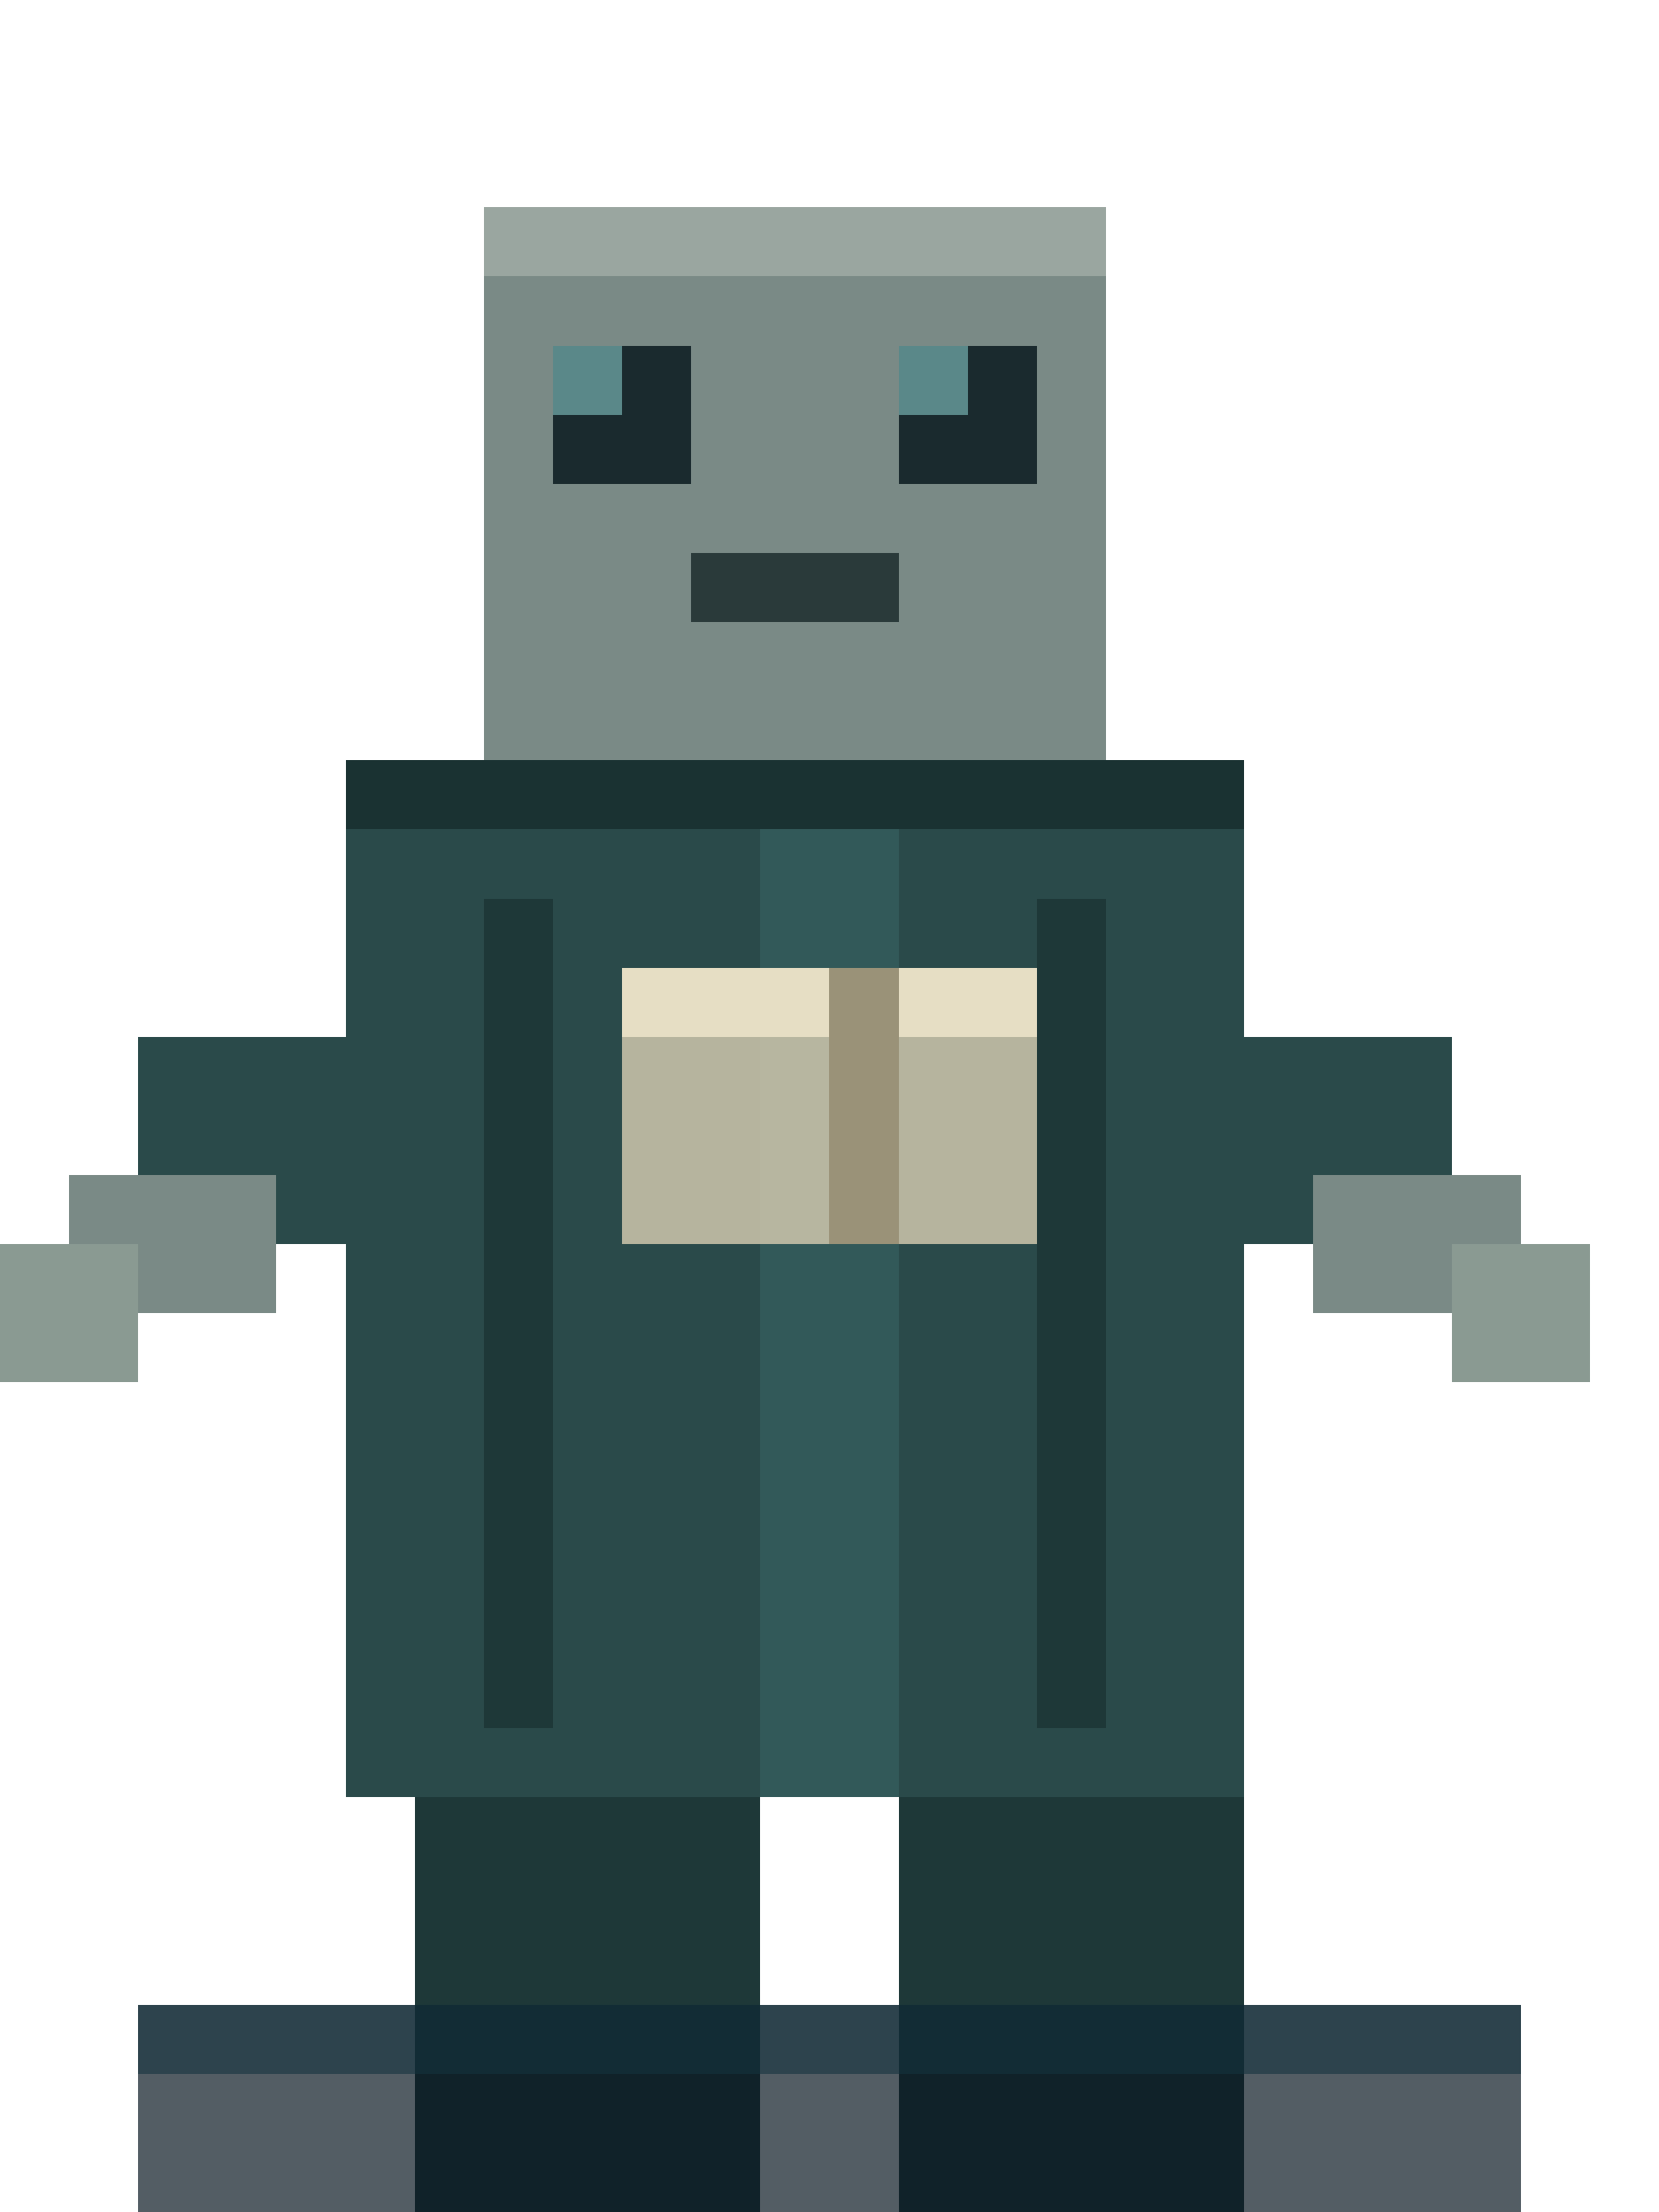
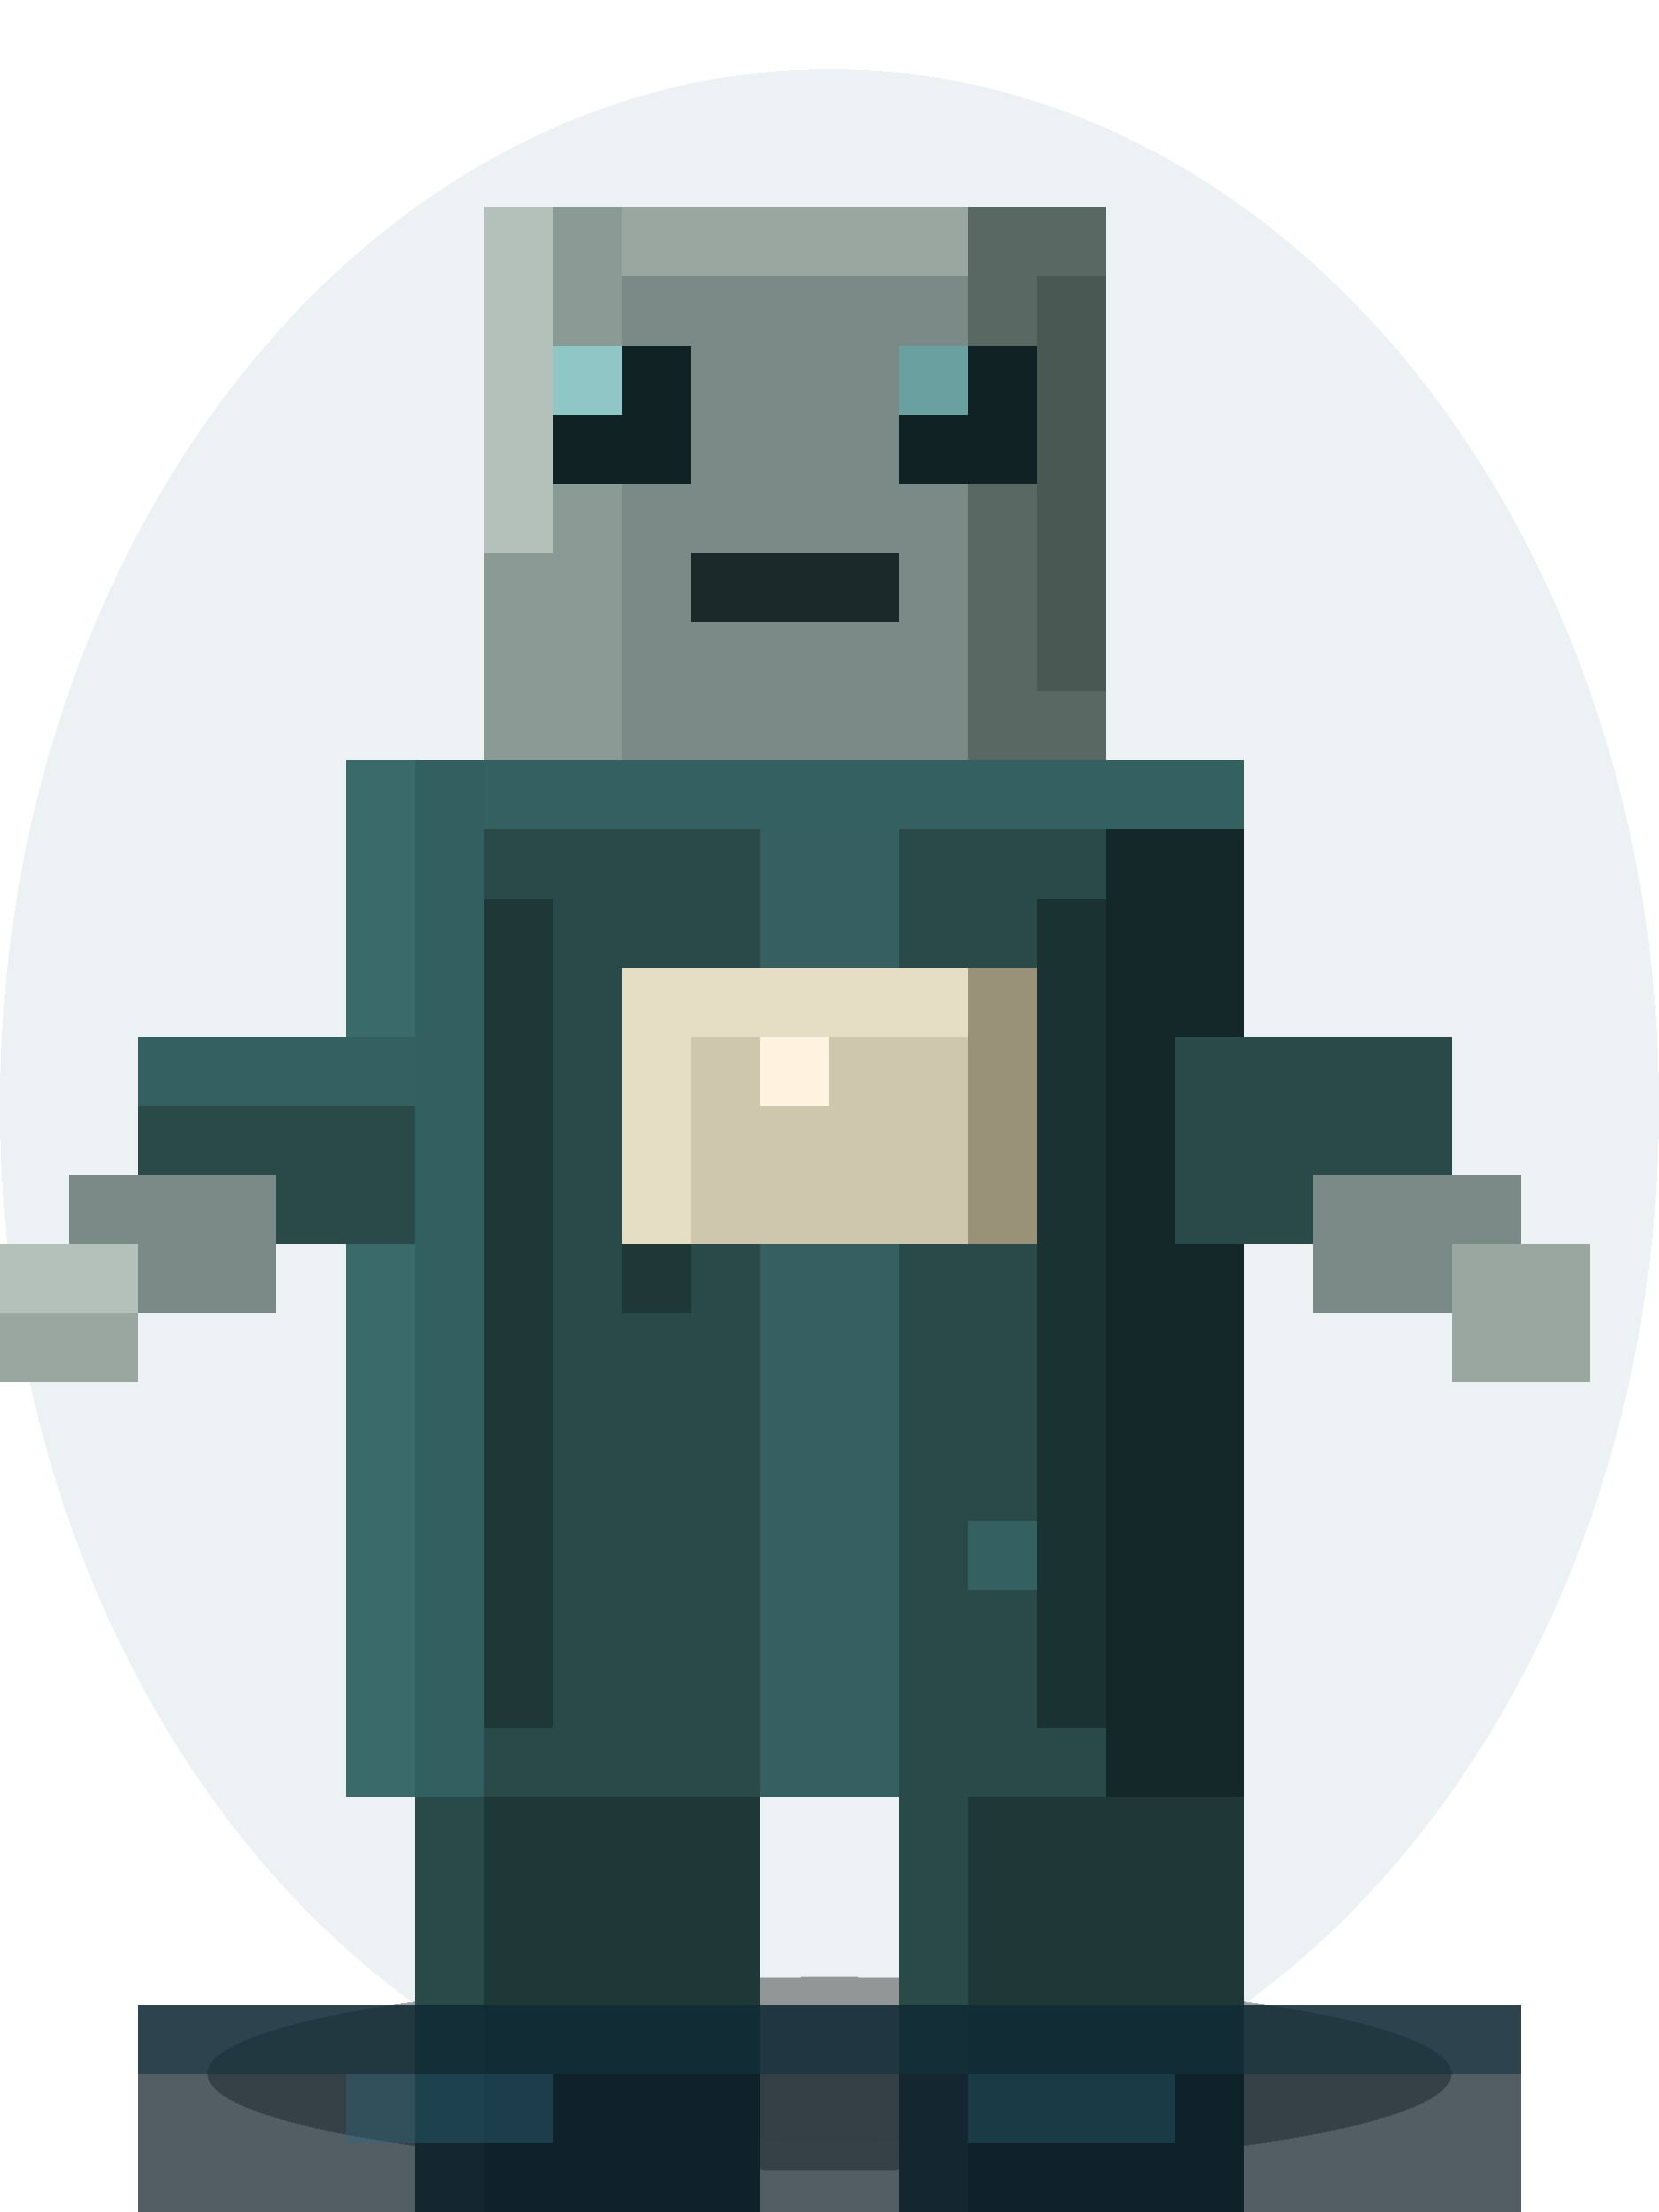
<svg xmlns="http://www.w3.org/2000/svg" viewBox="0 0 24 32" shape-rendering="crispEdges" preserveAspectRatio="xMidYMax meet" aria-label="Drowned Acolyte">
+   <ellipse cx="12" cy="16" rx="12" ry="15" fill="#2a6a7a" opacity="0.09" />
+   <ellipse cx="12" cy="30" rx="9" ry="1.4" fill="#000" opacity="0.38" />
  <rect x="7" y="3" width="9" height="8" fill="#7a8a86" />
  <rect x="7" y="3" width="9" height="1" fill="#9aa6a0" />
-   <rect x="8" y="5" width="2" height="2" fill="#1a2a2e" />
-   <rect x="13" y="5" width="2" height="2" fill="#1a2a2e" />
-   <rect x="8" y="5" width="1" height="1" fill="#6aa0a0" opacity="0.8" />
-   <rect x="13" y="5" width="1" height="1" fill="#6aa0a0" opacity="0.8" />
-   <rect x="10" y="8" width="3" height="1" fill="#2a3a3a" />
+   <rect x="7" y="3" width="2" height="8" fill="#8a9a94" />
+   <rect x="7" y="3" width="1" height="5" fill="#b4c0ba" />
+   <rect x="14" y="3" width="2" height="8" fill="#5a6864" />
+   <rect x="15" y="4" width="1" height="6" fill="#4a5854" />
+   <rect x="8" y="5" width="2" height="2" fill="#102224" />
+   <rect x="13" y="5" width="2" height="2" fill="#102224" />
+   <rect x="8" y="5" width="1" height="1" fill="#6aa0a0" />
+   <rect x="13" y="5" width="1" height="1" fill="#6aa0a0" />
+   <rect x="8" y="5" width="1" height="1" fill="#a8e0e0" opacity="0.6" />
+   <rect x="10" y="8" width="3" height="1" fill="#1a2a2a" />
  <rect x="5" y="11" width="13" height="15" fill="#2a4a4a" />
-   <rect x="5" y="11" width="13" height="1" fill="#1a3232" />
-   <rect x="11" y="12" width="2" height="14" fill="#356060" opacity="0.7" />
+   <rect x="5" y="11" width="13" height="1" fill="#356060" />
+   <rect x="5" y="11" width="2" height="15" fill="#326060" />
+   <rect x="5" y="11" width="1" height="15" fill="#3a6a6a" />
+   <rect x="16" y="12" width="2" height="14" fill="#14282a" />
+   <rect x="11" y="12" width="2" height="14" fill="#3a6a6a" opacity="0.7" />
  <rect x="7" y="13" width="1" height="12" fill="#1e3838" />
-   <rect x="15" y="13" width="1" height="12" fill="#1e3838" />
+   <rect x="15" y="13" width="1" height="12" fill="#1a3232" />
+   <rect x="9" y="18" width="1" height="1" fill="#1e3838" />
+   <rect x="14" y="22" width="1" height="1" fill="#356060" />
  <rect x="2" y="15" width="4" height="3" fill="#2a4a4a" />
+   <rect x="2" y="15" width="4" height="1" fill="#356060" />
  <rect x="1" y="17" width="3" height="2" fill="#7a8a86" />
-   <rect x="0" y="18" width="2" height="2" fill="#8a9a92" />
+   <rect x="0" y="18" width="2" height="2" fill="#9aa6a0" />
+   <rect x="0" y="18" width="2" height="1" fill="#b4c0ba" />
  <rect x="17" y="15" width="4" height="3" fill="#2a4a4a" />
  <rect x="19" y="17" width="3" height="2" fill="#7a8a86" />
-   <rect x="21" y="18" width="2" height="2" fill="#8a9a92" />
-   <rect x="9" y="14" width="6" height="4" fill="#cfc7ad" opacity="0.85" />
+   <rect x="21" y="18" width="2" height="2" fill="#9aa6a0" />
+   <rect x="9" y="14" width="6" height="4" fill="#cfc7ad" />
  <rect x="9" y="14" width="6" height="1" fill="#e6dec4" />
-   <rect x="12" y="14" width="1" height="4" fill="#9a9278" />
+   <rect x="9" y="14" width="1" height="4" fill="#e6dec4" />
+   <rect x="14" y="14" width="1" height="4" fill="#9a9278" />
+   <rect x="11" y="15" width="1" height="1" fill="#fff4e0" />
  <rect x="6" y="26" width="5" height="6" fill="#1e3838" />
  <rect x="13" y="26" width="5" height="6" fill="#1e3838" />
+   <rect x="6" y="26" width="1" height="6" fill="#2a4a4a" />
+   <rect x="13" y="26" width="1" height="6" fill="#2a4a4a" />
  <rect x="2" y="29" width="20" height="3" fill="#0a1822" opacity="0.7" />
  <rect x="2" y="29" width="20" height="1" fill="#14323e" opacity="0.6" />
+   <rect x="5" y="30" width="3" height="1" fill="#2a6a7a" opacity="0.4" />
+   <rect x="14" y="30" width="3" height="1" fill="#2a6a7a" opacity="0.35" />
</svg>
